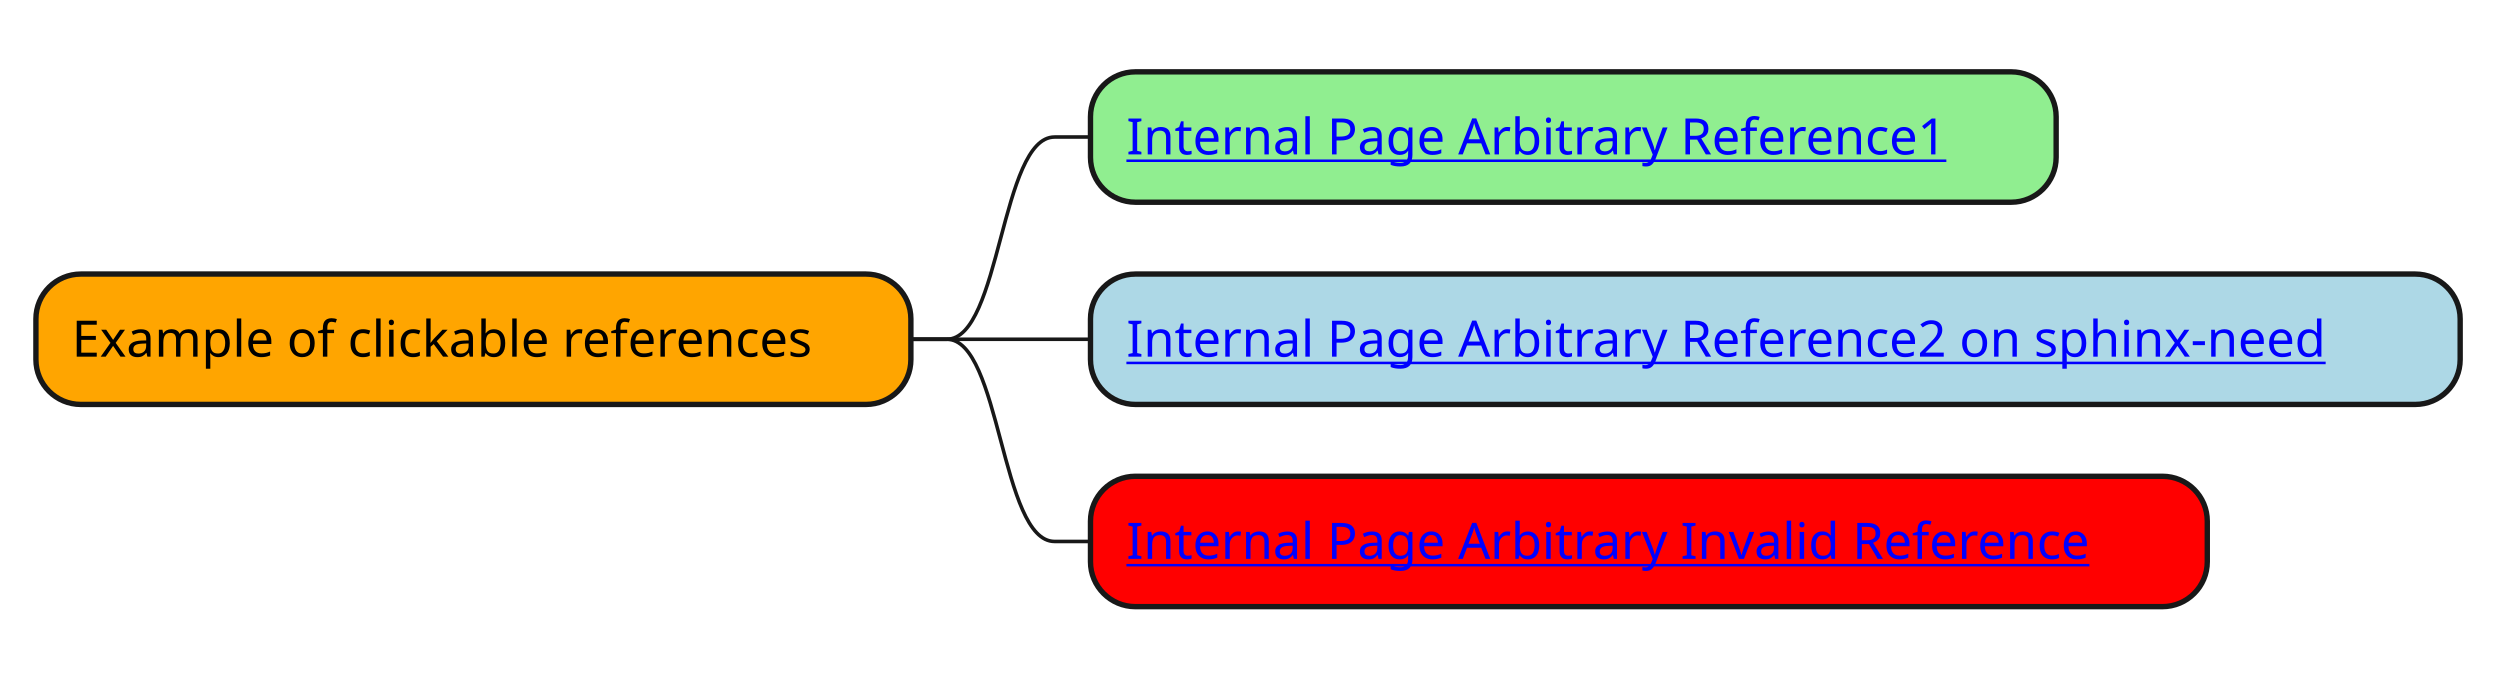
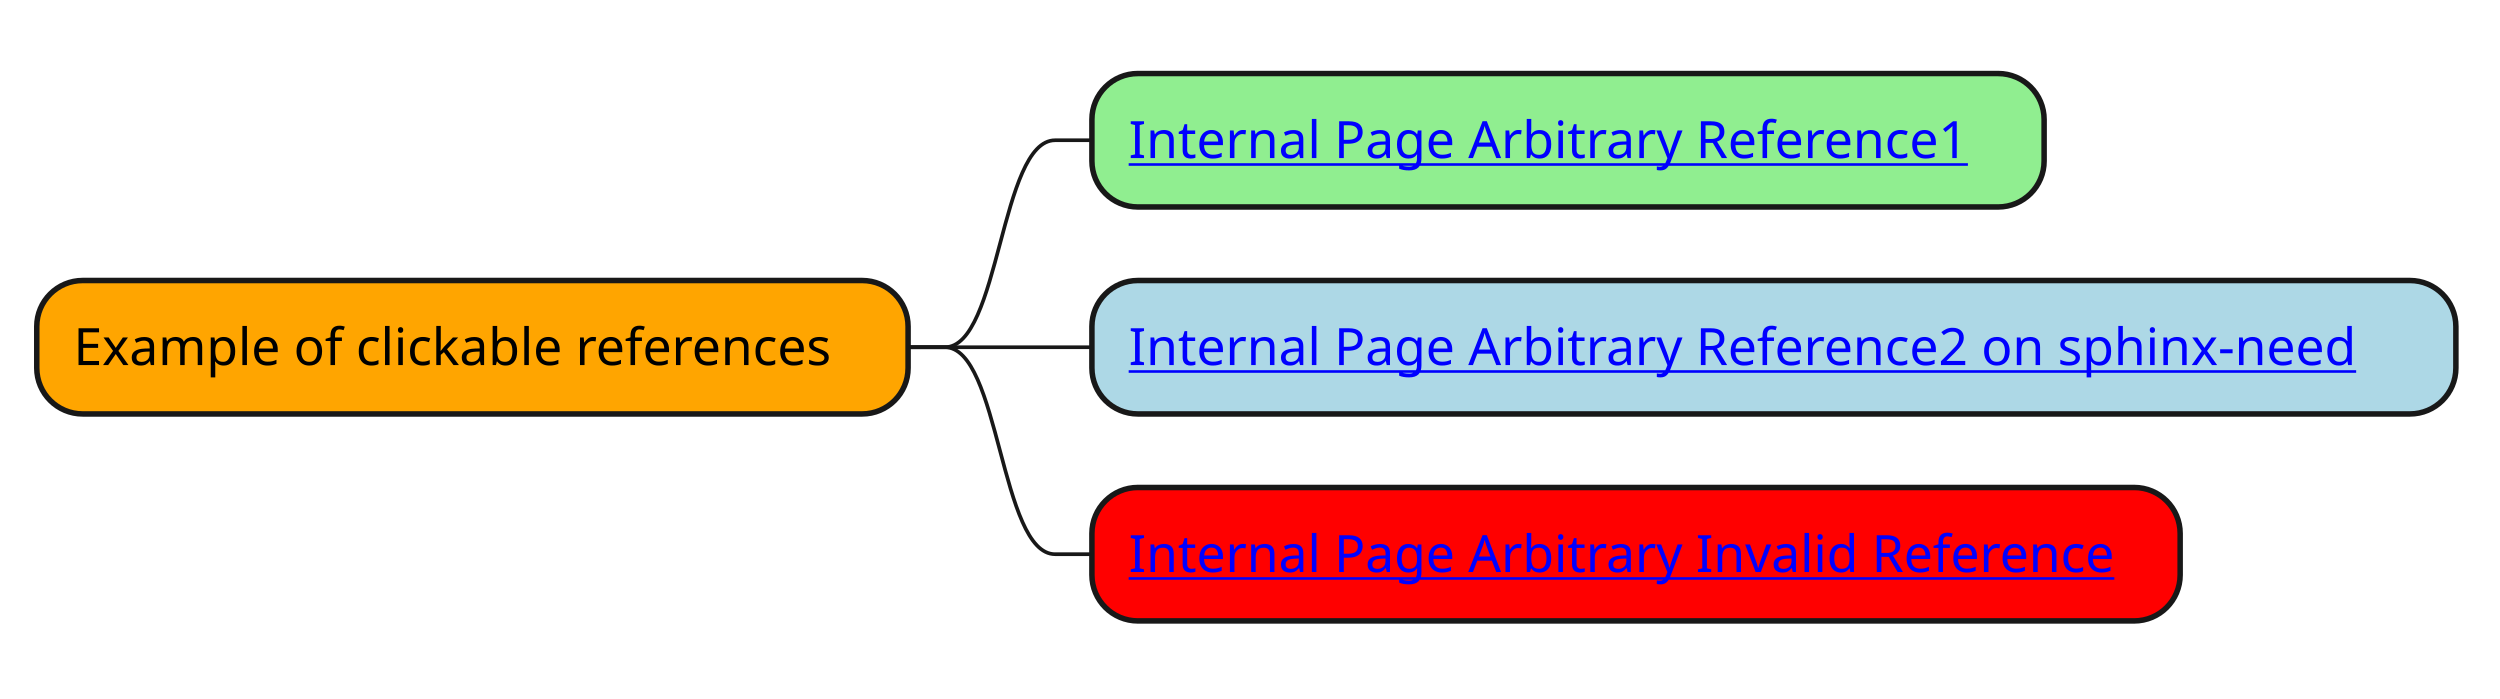
- <svg xmlns="http://www.w3.org/2000/svg" xmlns:xlink="http://www.w3.org/1999/xlink" contentStyleType="text/css" data-diagram-type="MINDMAP" height="190px" preserveAspectRatio="none" style="width:696px;height:190px;background:#FFFFFF;" version="1.1" viewBox="0 0 696 190" width="696px" zoomAndPan="magnify">
+ <svg xmlns="http://www.w3.org/2000/svg" xmlns:xlink="http://www.w3.org/1999/xlink" contentStyleType="text/css" height="190px" preserveAspectRatio="none" style="width:680px;height:190px;background:#FFFFFF;" version="1.1" viewBox="0 0 680 190" width="680px" zoomAndPan="magnify">
  <defs />
  <g>
-     <rect fill="#FFA500" height="36.297" rx="12.5" ry="12.5" style="stroke:#181818;stroke-width:1.5;" width="243.59" x="10" y="76.297" />
-     <text fill="#000000" font-family="sans-serif" font-size="14" lengthAdjust="spacing" textLength="223.59" x="20" y="99.292">Example of clickable references</text>
-     <rect fill="#90EE90" height="36.297" rx="12.5" ry="12.5" style="stroke:#181818;stroke-width:1.5;" width="268.842" x="303.59" y="20" />
+     <rect fill="#FFA500" height="36.297" rx="12.5" ry="12.5" style="stroke:#181818;stroke-width:1.5;" width="237" x="10" y="76.297" />
+     <text fill="#000000" font-family="sans-serif" font-size="14" lengthAdjust="spacing" textLength="217" x="20" y="99.292">Example of clickable references</text>
+     <rect fill="#90EE90" height="36.297" rx="12.5" ry="12.5" style="stroke:#181818;stroke-width:1.5;" width="259" x="297" y="20" />
    <a href="../test/test-plantuml1.html#plantuml-label1" target="_top" title=":ref:`plantuml label1`" xlink:actuate="onRequest" xlink:href=":ref:`plantuml label1`" xlink:show="new" xlink:title=":ref:`plantuml label1`" xlink:type="simple">
-       <text fill="#0000FF" font-family="sans-serif" font-size="14" lengthAdjust="spacing" text-decoration="underline" textLength="244.392" x="313.59" y="42.995">Internal Page Arbitrary Reference1</text>
+       <text fill="#0000FF" font-family="sans-serif" font-size="14" lengthAdjust="spacing" text-decoration="underline" textLength="235" x="307" y="42.995">Internal Page Arbitrary Reference1</text>
    </a>
-     <path d="M253.59,94.445 L263.59,94.445 C278.59,94.445 278.59,38.148 293.59,38.148 L303.59,38.148" fill="none" style="stroke:#181818;stroke-width:1;" />
-     <rect fill="#ADD8E6" height="36.297" rx="12.5" ry="12.5" style="stroke:#181818;stroke-width:1.5;" width="381.32" x="303.59" y="76.297" />
+     <path d="M247,94.445 L257,94.445 C272,94.445 272,38.148 287,38.148 L297,38.148 " fill="none" style="stroke:#181818;stroke-width:1.0;" />
+     <rect fill="#ADD8E6" height="36.297" rx="12.5" ry="12.5" style="stroke:#181818;stroke-width:1.5;" width="371" x="297" y="76.297" />
    <a href="../test/textx/test-plantuml2.html#N_00001" target="_top" title=":ref:`N_00001`" xlink:actuate="onRequest" xlink:href=":ref:`N_00001`" xlink:show="new" xlink:title=":ref:`N_00001`" xlink:type="simple">
-       <text fill="#0000FF" font-family="sans-serif" font-size="14" lengthAdjust="spacing" text-decoration="underline" textLength="356.87" x="313.59" y="99.292">Internal Page Arbitrary Reference2 on sphinx-need</text>
+       <text fill="#0000FF" font-family="sans-serif" font-size="14" lengthAdjust="spacing" text-decoration="underline" textLength="347" x="307" y="99.292">Internal Page Arbitrary Reference2 on sphinx-need</text>
    </a>
-     <path d="M253.59,94.445 L263.59,94.445 C278.59,94.445 278.59,94.445 293.59,94.445 L303.59,94.445" fill="none" style="stroke:#181818;stroke-width:1;" />
-     <rect fill="#FF0000" height="36.297" rx="12.5" ry="12.5" style="stroke:#181818;stroke-width:1.5;" width="310.917" x="303.59" y="132.594" />
+     <path d="M247,94.445 L257,94.445 C272,94.445 272,94.445 287,94.445 L297,94.445 " fill="none" style="stroke:#181818;stroke-width:1.0;" />
+     <rect fill="#FF0000" height="36.297" rx="12.5" ry="12.5" style="stroke:#181818;stroke-width:1.5;" width="296" x="297" y="132.594" />
    <a href=":ref:`N_00003`" target="_top" title=":ref:`N_00003`" xlink:actuate="onRequest" xlink:href=":ref:`N_00003`" xlink:show="new" xlink:title=":ref:`N_00003`" xlink:type="simple">
-       <text fill="#0000FF" font-family="sans-serif" font-size="14" lengthAdjust="spacing" text-decoration="underline" textLength="286.467" x="313.59" y="155.589">Internal Page Arbitrary Invalid Reference</text>
+       <text fill="#0000FF" font-family="sans-serif" font-size="14" lengthAdjust="spacing" text-decoration="underline" textLength="272" x="307" y="155.589">Internal Page Arbitrary Invalid Reference</text>
    </a>
-     <path d="M253.59,94.445 L263.59,94.445 C278.59,94.445 278.59,150.742 293.59,150.742 L303.59,150.742" fill="none" style="stroke:#181818;stroke-width:1;" />
+     <path d="M247,94.445 L257,94.445 C272,94.445 272,150.742 287,150.742 L297,150.742 " fill="none" style="stroke:#181818;stroke-width:1.0;" />
  </g>
</svg>
